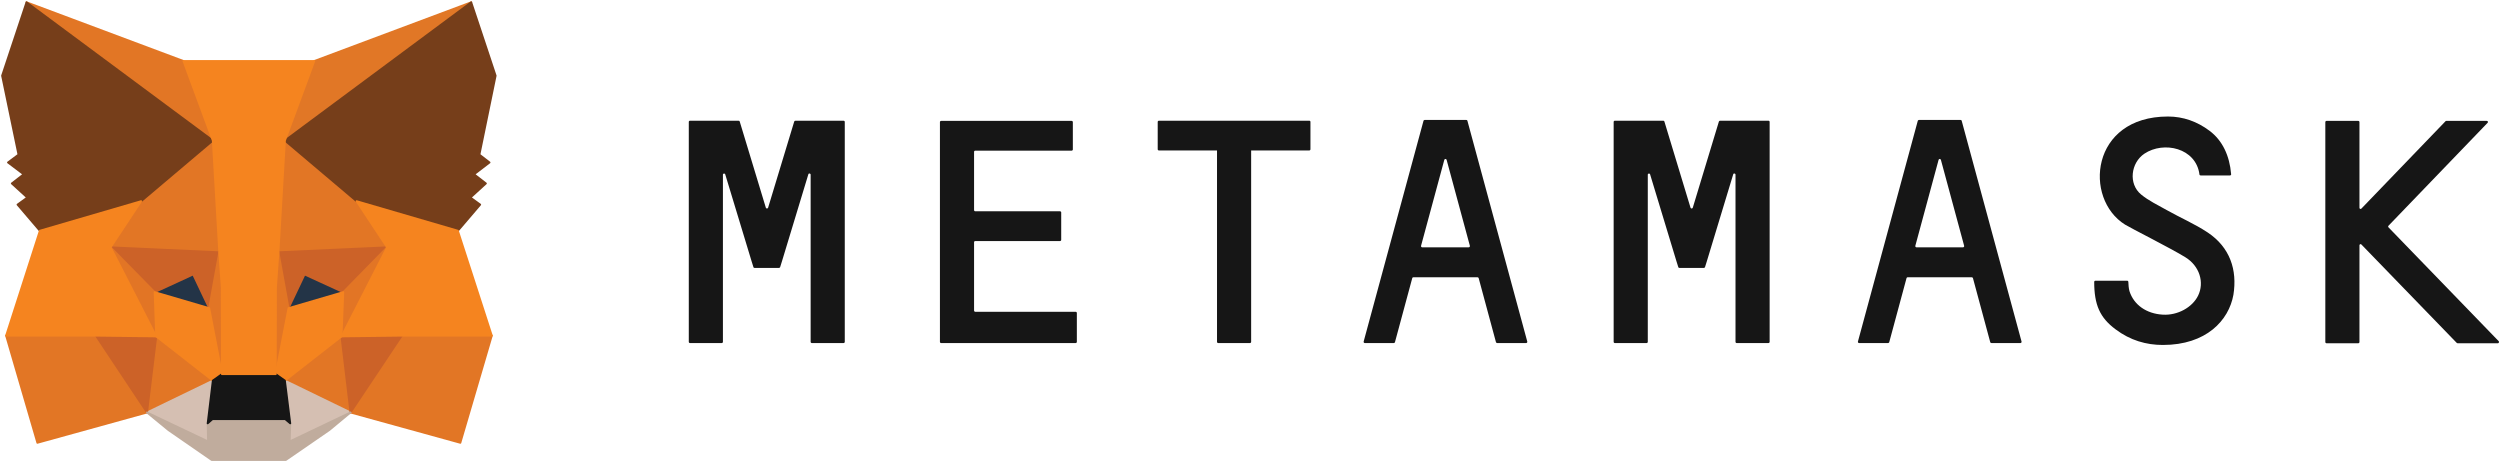
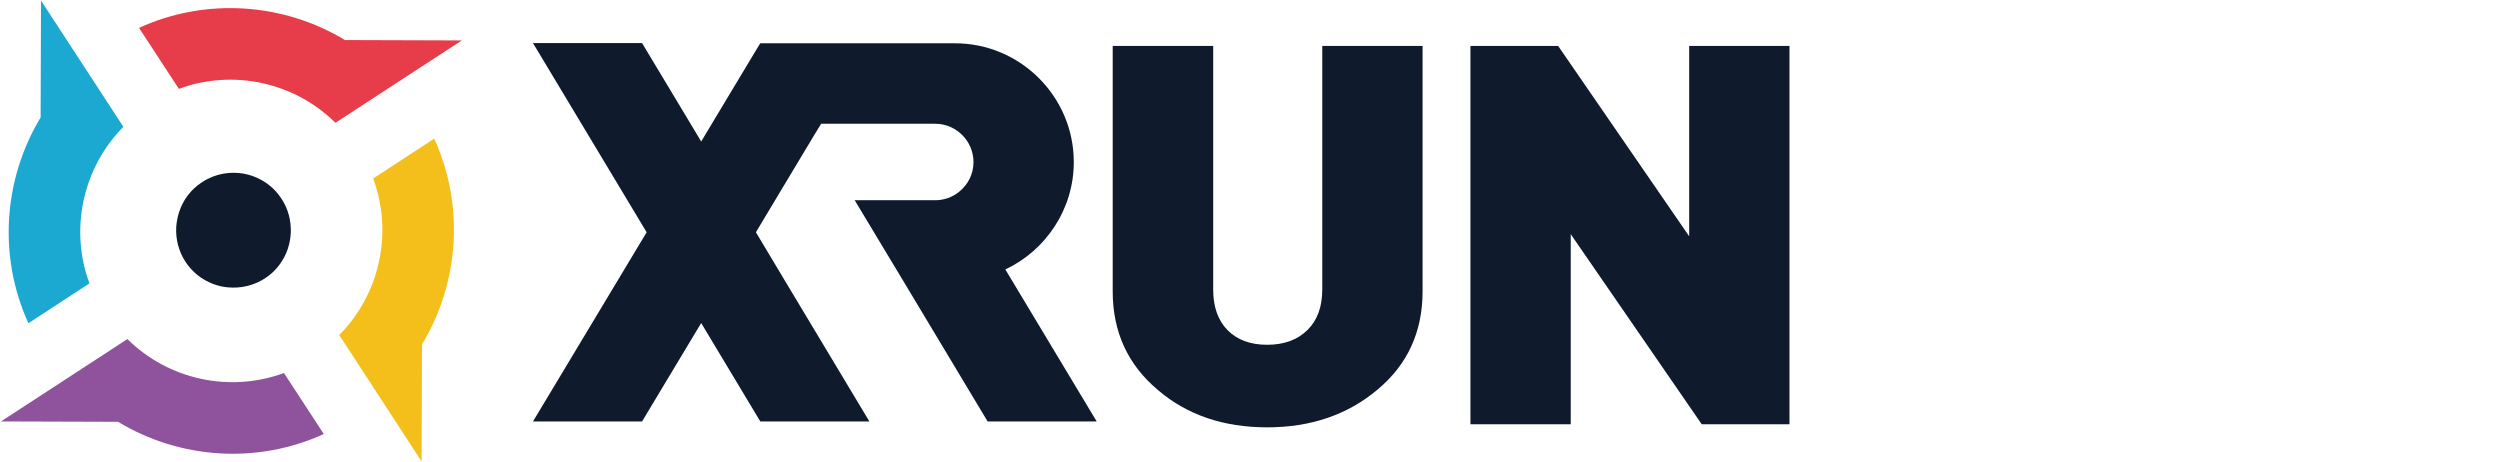
- <svg xmlns="http://www.w3.org/2000/svg" height="242" viewBox="0 0 1311 242" width="1311">
-   <g fill="none">
-     <g fill="#161616" transform="translate(361 61)">
-       <path d="m796.7 60.9c-6.8-4.5-14.3-7.7-21.4-11.7-4.6-2.6-9.5-4.9-13.5-8.2-6.8-5.6-5.4-16.6 1.7-21.4 10.2-6.8 27.1-3 28.9 10.9 0 .3.3.5.6.5h15.4c.4 0 .7-.3.6-.7-.8-9.6-4.5-17.6-11.3-22.7-6.5-4.9-13.9-7.5-21.8-7.5-40.7 0-44.4 43.1-22.5 56.7 2.5 1.6 24 12.4 31.6 17.1s10 13.3 6.7 20.1c-3 6.2-10.8 10.5-18.6 10-8.5-.5-15.1-5.1-17.4-12.3-.4-1.3-.6-3.8-.6-4.9 0-.3-.3-.6-.6-.6h-16.7c-.3 0-.6.3-.6.6 0 12.1 3 18.8 11.2 24.9 7.7 5.8 16.1 8.2 24.8 8.2 22.8 0 34.6-12.9 37-26.3 2.1-13.1-1.8-24.9-13.5-32.7z" />
-       <path d="m71.6 2.3h-7.4-8.1c-.3 0-.5.2-.6.4l-13.7 45.2c-.2.6-1 .6-1.2 0l-13.7-45.2c-.1-.3-.3-.4-.6-.4h-8.1-7.4-10c-.3 0-.6.3-.6.6v115.4c0 .3.3.6.6.6h16.7c.3 0 .6-.3.6-.6v-87.7c0-.7 1-.8 1.2-.2l13.8 45.5 1 3.2c.1.3.3.4.6.4h12.8c.3 0 .5-.2.6-.4l1-3.2 13.8-45.5c.2-.7 1.2-.5 1.2.2v87.7c0 .3.3.6.6.6h16.7c.3 0 .6-.3.6-.6v-115.4c0-.3-.3-.6-.6-.6z" />
-       <path d="m541 2.3c-.3 0-.5.2-.6.4l-13.7 45.2c-.2.6-1 .6-1.2 0l-13.7-45.2c-.1-.3-.3-.4-.6-.4h-25.4c-.3 0-.6.3-.6.6v115.4c0 .3.3.6.6.6h16.7c.3 0 .6-.3.6-.6v-87.7c0-.7 1-.8 1.2-.2l13.8 45.5 1 3.2c.1.3.3.4.6.4h12.8c.3 0 .5-.2.6-.4l1-3.2 13.8-45.5c.2-.7 1.2-.5 1.2.2v87.7c0 .3.3.6.6.6h16.7c.3 0 .6-.3.6-.6v-115.4c0-.3-.3-.6-.6-.6z" />
-       <path d="m325.6 2.3h-31.1-16.7-31.1c-.3 0-.6.3-.6.6v14.4c0 .3.3.6.6.6h30.5v100.4c0 .3.3.6.6.6h16.7c.3 0 .6-.3.6-.6v-100.4h30.5c.3 0 .6-.3.6-.6v-14.4c0-.3-.2-.6-.6-.6z" />
-       <path d="m424.1 118.9h15.2c.4 0 .7-.4.6-.8l-31.4-115.8c-.1-.3-.3-.4-.6-.4h-5.8-10.2-5.8c-.3 0-.5.2-.6.4l-31.4 115.8c-.1.4.2.8.6.8h15.2c.3 0 .5-.2.6-.4l9.1-33.7c.1-.3.3-.4.6-.4h33.6c.3 0 .5.2.6.4l9.1 33.7c.1.2.4.4.6.4zm-39.9-51 12.2-45.1c.2-.6 1-.6 1.2 0l12.2 45.1c.1.4-.2.8-.6.8h-24.4c-.4 0-.7-.4-.6-.8z" />
-       <path d="m683.3 118.9h15.2c.4 0 .7-.4.6-.8l-31.4-115.8c-.1-.3-.3-.4-.6-.4h-5.8-10.2-5.8c-.3 0-.5.2-.6.4l-31.4 115.8c-.1.4.2.8.6.8h15.2c.3 0 .5-.2.6-.4l9.1-33.7c.1-.3.3-.4.6-.4h33.6c.3 0 .5.2.6.4l9.1 33.7c.1.2.3.4.6.4zm-39.9-51 12.2-45.1c.2-.6 1-.6 1.2 0l12.2 45.1c.1.4-.2.8-.6.8h-24.4c-.4 0-.7-.4-.6-.8z" />
-       <path d="m149.8 101.8v-35.8c0-.3.3-.6.6-.6h44.5c.3 0 .6-.3.6-.6v-14.4c0-.3-.3-.6-.6-.6h-44.5c-.3 0-.6-.3-.6-.6v-30.6c0-.3.3-.6.6-.6h50.6c.3 0 .6-.3.6-.6v-14.4c0-.3-.3-.6-.6-.6h-51.2-17.3c-.3 0-.6.3-.6.6v15 31.9 15.6 37 15.8c0 .3.3.6.6.6h17.3 53.3c.3 0 .6-.3.6-.6v-15.2c0-.3-.3-.6-.6-.6h-52.8c-.3-.1-.5-.3-.5-.7z" />
-       <path d="m949.3 117.9-57.8-59.7c-.2-.2-.2-.6 0-.8l52-54c.4-.4.1-1-.4-1h-21.3c-.2 0-.3.1-.4.2l-44.1 45.8c-.4.4-1 .1-1-.4v-45c0-.3-.3-.6-.6-.6h-16.7c-.3 0-.6.3-.6.6v115.4c0 .3.3.6.6.6h16.7c.3 0 .6-.3.6-.6v-50.8c0-.5.7-.8 1-.4l50 51.6c.1.1.3.2.4.2h21.3c.4-.1.7-.8.3-1.1z" />
-     </g>
-     <g stroke-linecap="round" stroke-linejoin="round" transform="translate(1 1)">
-       <path d="m246.1.2-101.1 75 18.8-44.2z" fill="#e17726" stroke="#e17726" />
-       <g fill="#e27625" stroke="#e27625" transform="translate(2)">
-         <path d="m10.9.2 100.2 75.7-17.9-44.9z" />
-         <path d="m207.7 174.1-26.9 41.2 57.6 15.9 16.5-56.2z" />
-         <path d="m.2 175 16.4 56.2 57.5-15.9-26.8-41.2z" />
-         <path d="m71 104.5-16 24.2 57 2.6-1.9-61.5z" />
-         <path d="m184 104.5-39.7-35.4-1.3 62.2 57-2.6z" />
-         <path d="m74.1 215.3 34.5-16.7-29.7-23.2z" />
-         <path d="m146.4 198.6 34.4 16.7-4.7-39.9z" />
-       </g>
-       <g fill="#d5bfb2" stroke="#d5bfb2" transform="translate(76 198)">
-         <path d="m106.8 17.3-34.4-16.7 2.8 22.4-.3 9.5z" />
-         <path d="m.1 17.3 32 15.2-.2-9.5 2.7-22.4z" />
-       </g>
-       <path d="m108.7 160.6-28.6-8.4 20.2-9.3z" fill="#233447" stroke="#233447" />
-       <path d="m150.3 160.6 8.4-17.7 20.3 9.3z" fill="#233447" stroke="#233447" />
-       <g fill="#cc6228" stroke="#cc6228" transform="translate(49 128)">
-         <path d="m27.1 87.3 5-41.2-31.8.9z" />
-         <path d="m128.9 46.1 4.9 41.2 26.9-40.3z" />
-         <path d="m153 .7-57 2.6 5.3 29.3 8.4-17.7 20.3 9.3z" />
-         <path d="m31.1 24.2 20.2-9.3 8.4 17.7 5.3-29.3-57-2.6z" />
-       </g>
-       <g fill="#e27525" stroke="#e27525" transform="translate(57 128)">
-         <path d="m0 .7 23.9 46.7-.8-23.2z" />
-         <path d="m122 24.2-.9 23.2 23.9-46.7z" />
-         <path d="m57 3.3-5.3 29.3 6.7 34.6 1.5-45.6z" />
-         <path d="m88 3.3-2.8 18.2 1.4 45.7 6.7-34.6z" />
-       </g>
-       <path d="m150.3 160.6-6.7 34.6 4.8 3.4 29.7-23.2.9-23.2z" fill="#f5841f" stroke="#f5841f" />
-       <path d="m80.1 152.2.8 23.2 29.7 23.2 4.8-3.4-6.7-34.6z" fill="#f5841f" stroke="#f5841f" />
-       <path d="m150.9 230.5.3-9.5-2.6-2.2h-38.2l-2.5 2.2.2 9.5-32-15.2 11.2 9.2 22.7 15.7h38.9l22.8-15.7 11.1-9.2z" fill="#c0ac9d" stroke="#c0ac9d" />
-       <path d="m148.4 198.6-4.8-3.4h-28.2l-4.8 3.4-2.7 22.4 2.5-2.2h38.2l2.6 2.2z" fill="#161616" stroke="#161616" />
-       <g fill="#763e1a" stroke="#763e1a">
-         <path d="m250.4 80.1 8.5-41.4-12.8-38.5-97.7 72.5 37.6 31.8 53.1 15.5 11.7-13.7-5.1-3.7 8.1-7.4-6.2-4.8 8.1-6.2z" />
-         <path d="m.1 38.7 8.6 41.4-5.5 4.1 8.2 6.2-6.2 4.8 8.1 7.4-5.1 3.7 11.7 13.7 53.1-15.5 37.6-31.8-97.7-72.5z" />
-       </g>
-       <g fill="#f5841f" stroke="#f5841f">
-         <path d="m239.1 120-53.1-15.5 16 24.2-23.9 46.7 31.6-.4h47.2z" />
-         <path d="m73 104.5-53.1 15.5-17.7 55h47.1l31.6.4-23.9-46.7z" />
-         <path d="m145 131.3 3.4-58.6 15.4-41.7h-68.6l15.4 41.7 3.4 58.6 1.3 18.4.1 45.5h28.2l.1-45.5z" />
+ <svg xmlns="http://www.w3.org/2000/svg" version="1.1" id="레이어_1" x="0px" y="0px" viewBox="0 0 1311 242" style="enable-background:new 0 0 1311 242;" xml:space="preserve">
+   <style type="text/css">
+ 	.st0{fill:#0F1B2C;}
+ 	.st1{fill:#F4BF1B;}
+ 	.st2{fill:#E73D4A;}
+ 	.st3{fill:#1BA8D1;}
+ 	.st4{fill:#8E539C;}
+ </style>
+   <g id="레이어_1_1_">
+     <g>
+       <path class="st0" d="M693.4,151.8c0,9.1-2.6,16.2-7.8,21.3s-12.2,7.7-21.1,7.7c-8.8,0-15.8-2.6-20.8-7.7c-5-5.1-7.5-12.2-7.5-21.3    V24.1h-52.7v128.7c0,21.2,7.9,38.5,23.8,51.8c15.2,13,34.3,19.5,57.2,19.5s42.2-6.6,57.9-19.8c15.8-13.2,23.6-30.4,23.6-51.5V24.1    h-52.6V151.8z" />
+       <polygon class="st0" points="885.8,24.1 885.8,123.9 817.1,24.1 771.1,24.1 771.1,222.5 823.7,222.5 823.7,122.8 892.4,222.5     938.4,222.5 938.4,24.1   " />
+       <path class="st0" d="M563.1,85L563.1,85c0-34.3-28-62.3-62.3-62.3h-44.9l0,0H411h-12.3l0,0l0,0l-0.9,1.4l-30.1,50.1l-11.4-19    l-19.6-32.6h-57.2l59.6,99.2L279.5,221h57.2l31-51.6l31,51.6h57.2l-44.3-73.8l-15.2-25.4l12.7-21.2l18.2-30.3l3.3-5.4h50.7h9.1    c11,0,20.1,9,20.1,20.1c0,6.4-3,12-7.7,15.7c-3.4,2.7-7.7,4.3-12.4,4.3h-42.2l25.4,42.2l44.3,73.8h57.2l-47.9-79.7    C548.3,131.4,563.1,109.8,563.1,85z" />
+       <g>
+         <path class="st0" d="M147.6,104.2c-3.6-5.6-8.8-9.5-14.6-11.7c-3.4-1.3-6.9-1.9-10.5-1.9c-5.7,0-11.4,1.6-16.5,4.9     c-6,3.9-10.1,9.5-12.1,15.8c-0.8,2.5-1.3,5.1-1.5,7.8c-0.3,6.2,1.2,12.5,4.8,18.1c3.6,5.5,8.6,9.4,14.3,11.6     c2.6,1,5.3,1.7,8.1,1.9c6.6,0.6,13.4-0.9,19.3-4.7c5.1-3.3,8.8-7.9,11.1-13.1c1.5-3.4,2.3-7.1,2.5-10.8     C152.7,115.8,151.2,109.6,147.6,104.2z" />
+         <path class="st1" d="M221.3,180.6c19.4-32.1,22.5-72.6,6.4-107.9l-32,20.9c10.5,28.4,3.5,60.6-17.8,82.1l20.8,31.9l22.4,34.4     L221.3,180.6z" />
+         <path class="st2" d="M180.9,21c-32.1-19.4-72.6-22.5-108-6.4l20.9,32c28.4-10.5,60.6-3.5,82.1,17.8l31.9-20.8l34.4-22.4L180.9,21     z" />
+         <path class="st3" d="M21.3,61.6C1.9,93.7-1.2,134.2,14.9,169.5l32-20.9C36.4,120.2,43.4,88,64.7,66.5L43.9,34.6L21.5,0.3     L21.3,61.6z" />
+         <path class="st4" d="M61.9,221.2c32.1,19.4,72.6,22.5,107.9,6.4l-20.9-32c-28.4,10.5-60.6,3.5-82.1-17.8l-31.9,20.8L0.5,221     L61.9,221.2z" />
      </g>
    </g>
  </g>
+   <g id="레이어_2_1_">
+ </g>
</svg>
